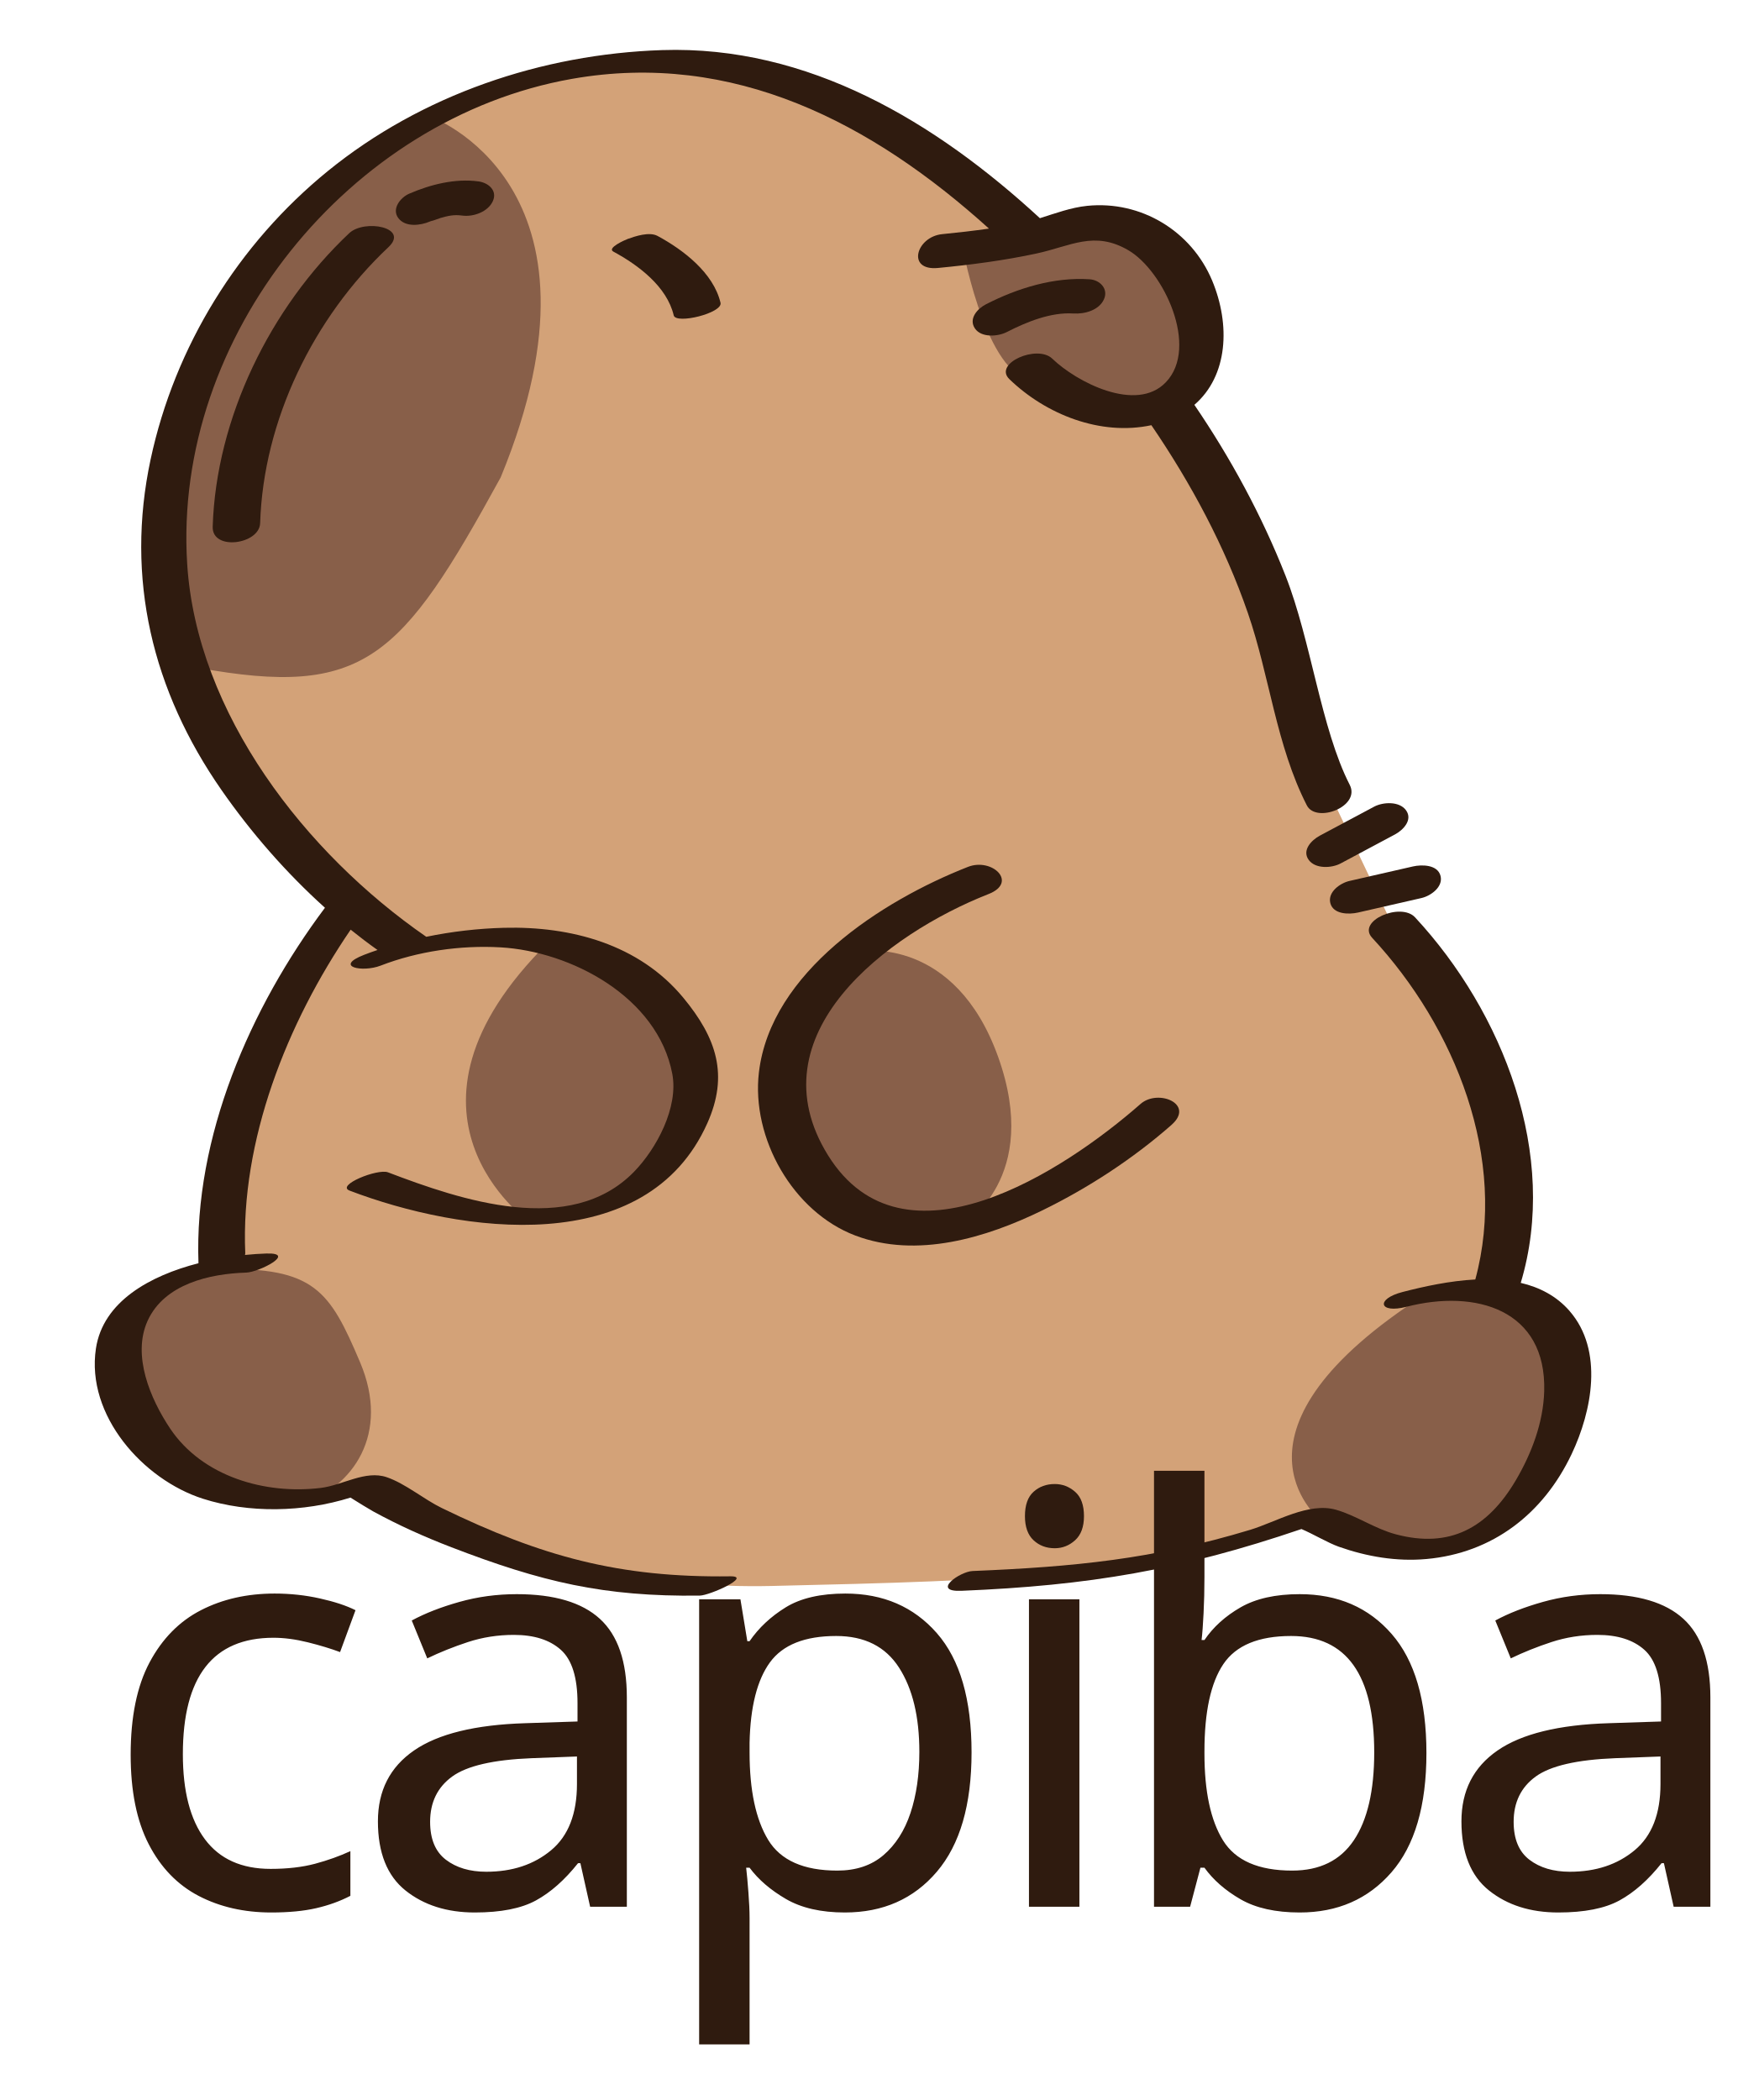
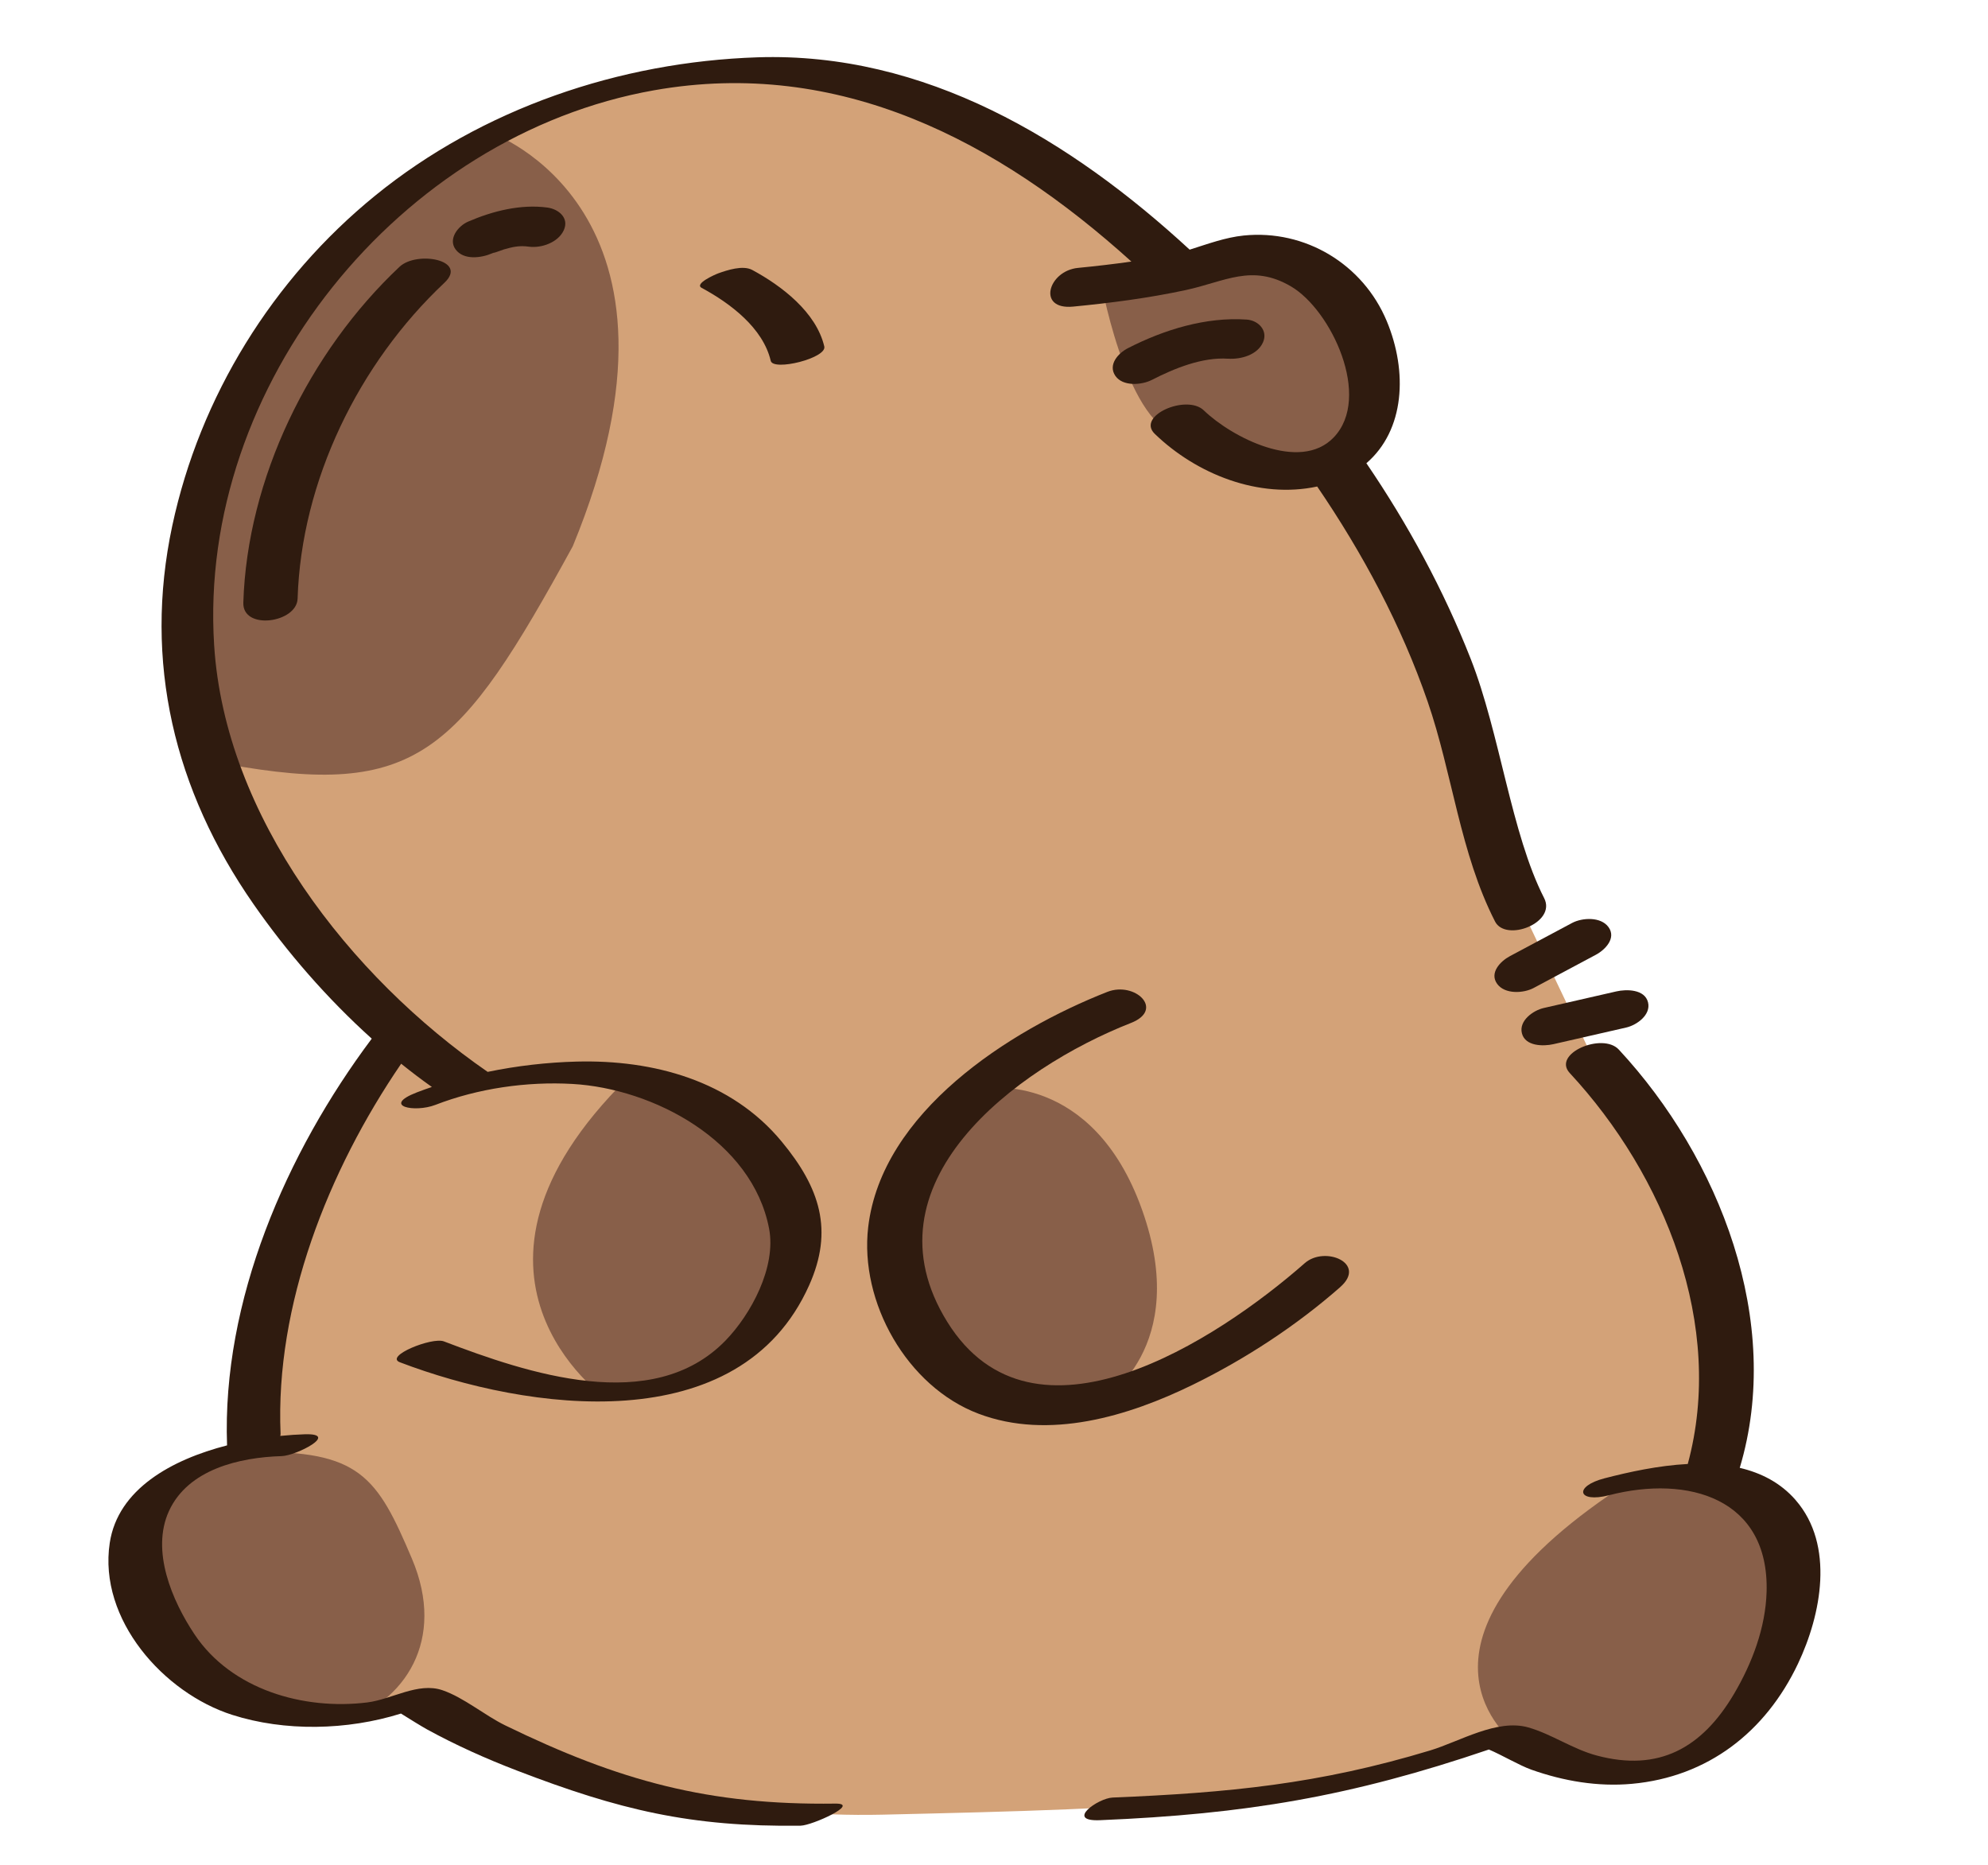
- <svg xmlns="http://www.w3.org/2000/svg" version="1.1" viewBox="0 0 492.58 595.28">
+ <svg xmlns="http://www.w3.org/2000/svg" version="1.1" viewBox="0 0 492.58 462">
  <defs>
    <style>
      .st0 {
        fill: #d3a278;
      }

-       .st1 {
-         font-family: CaveatBrush-Regular, 'Caveat Brush';
-         font-size: 162.59px;
-         letter-spacing: -.04em;
-       }
- 
-       .st1, .st2 {
+       .st2 {
        fill: #2f1b0f;
      }

      .st3 {
        fill: #885f49;
      }

      .st4 {
        fill: none;
        stroke: #000f24;
        stroke-miterlimit: 10;
      }
    </style>
  </defs>
  <g id="Layer_3">
    <path class="st4" d="M105.57,272.19s69.41-27.25,91.52,29.82c2.57,11.83-11.31,64.78-92.55,32.9" />
    <path class="st4" d="M277.3,249.57s-78.15,30.33-49.36,79.69c28.79,49.36,99.74-13.37,99.74-13.37" />
    <path class="st0" d="M423.62,365.97c26.84,4.45,25.61,36.39,7.91,59.43-22.11,28.79-59.13,4.11-59.64,4.63-45.76,16.97-86.38,17.99-153.21,19.54-66.84,1.54-116.2-29.31-115.68-28.79-9.25,4.63-41.65,9.77-59.64-11.31-25.71-38.36,5.48-48.13,21.24-50.59l-.47-2.19-.72-3.77c-3.08-49.36,34.96-96.14,34.96-96.14l.61-1.05c-19.45-16.89-55.95-55.65-52.54-106.4C51.08,80.42,106.09,18.21,188.35,17.18c82.26-1.03,147.56,103.34,147.56,103.34,0,0,22.11,37.53,28.79,66.32,6.68,28.79,14.4,42.67,14.4,42.67l15.94,33.42s46.27,49.36,29.31,101.29l-.72,1.75Z" />
    <path class="st4" d="M266.5,71.16s27.25-2.57,35.99-6.68,33.93-1.03,37.53,28.79c3.6,29.82-31.88,27.76-47.82,11.31" />
  </g>
  <g id="Layer_4">
    <path class="st3" d="M121.68,32.92s54.58,19.01,20.24,102.41c-28.21,51.51-38.63,62.55-85.85,53.96-1.23-1.23-40.47-90.76,65.61-156.37Z" />
    <path class="st3" d="M155.41,267.17s47.22,11.65,39.86,45.99c-5.52,16.56-22.69,33.11-45.38,33.11,0,0-43.54-30.66,5.52-79.11Z" />
    <path class="st3" d="M244.33,269.62s26.37-4.29,38.63,30.05c12.26,34.34-9.81,47.22-9.81,47.22,0,0-53.35,9.81-52.12-47.83,2.45-8.59,23.3-29.43,23.3-29.43Z" />
    <path class="st3" d="M374.95,431.51s-31.02-23.44,23.73-61.08c10.61-6.37,47.4-6.99,46.17,24.9-4.91,14.72-15.94,62.55-69.91,36.18Z" />
    <path class="st3" d="M62.2,359.77s-47.83,6.13-20.24,45.99c11.65,11.65,27.6,25.76,42.93,20.85,15.33-4.91,25.76-20.24,17.17-40.47-8.59-20.24-12.88-26.98-39.86-26.37Z" />
    <path class="st3" d="M272.54,68.48s6.13,35.57,19.01,39.25c12.88,3.68,39.25,15.33,46.61,1.84,7.36-13.49-2.45-42.31-19.62-45.99s-36.18,6.75-36.18,6.75l-9.81-1.84Z" />
  </g>
  <g id="Layer_2">
-     <text class="st1" transform="translate(28.1 540.5)">
-       <tspan x="0" y="0">capibara</tspan>
-     </text>
    <g>
      <path class="st2" d="M332.07,318.87c6.74-5.92-3.81-10.3-8.77-5.94-21.71,19.07-67.26,48.86-88.58,14.57-21.27-34.21,16.79-62.8,45.5-74.07,8.46-3.32.98-10.37-5.84-7.7-24.44,9.59-55.91,29.83-59.26,58.26-2.19,18.61,9.61,39.53,27.32,46.24,17.43,6.61,37.14.64,53.11-7.17,13.02-6.37,25.62-14.61,36.52-24.18Z" />
      <path class="st2" d="M444.93,371.64c-3.74-4.3-8.57-6.75-13.86-7.99,10.86-36.17-4.98-76.7-29.96-103.62-4.03-4.35-16.63.99-12.16,5.81,23.56,25.39,38.53,62.6,29.24,96.85-7.24.38-14.53,1.97-20.63,3.55-7.71,1.99-6.7,6.21,1.12,4.19,19.64-5.07,39.72.79,39.04,23.97-.26,8.87-3.59,17.65-8.06,25.23-7.93,13.44-18.66,19.4-34.02,15.29-5.97-1.59-11.17-5.31-16.95-6.96-7.76-2.21-17.03,3.49-24.3,5.69-27.65,8.37-50,10.49-78.71,11.68-3.61.15-11.85,5.97-3.13,5.61,36.12-1.5,62.16-5.87,96.36-17.51,3.21,1.35,7.53,3.93,10.57,5.01,7.96,2.81,16.42,4.26,24.87,3.49,18.83-1.71,33.14-12.87,41.15-29.76,5.76-12.16,9.13-29.36-.57-40.52Z" />
      <path class="st2" d="M206.96,446.83c-31.37.42-53.42-5.58-81.74-19.36-5.06-2.46-10.31-6.93-15.59-8.73-6.06-2.07-12.53,2.28-18.66,3.03-15.74,1.94-33.62-3.16-42.77-16.87-5.56-8.33-10.84-20.68-6.34-30.54,4.74-10.37,17.52-13.31,27.93-13.62,3.63-.11,14.45-5.67,5.73-5.41-1.89.06-3.94.19-6.08.41.04-.17.09-.33.08-.51-1.36-31.89,11.75-65.16,29.88-91.7,2.49,2,5.02,3.93,7.61,5.76-1.26.43-2.52.87-3.75,1.35-8.78,3.4-.51,5.07,4.61,3.09,10.59-4.1,22.67-5.83,33.96-5.19,20.05,1.13,44.56,14.07,48.73,35.83,1.83,9.55-4.49,21.28-10.86,27.81-18.09,18.52-49.07,8.01-69.71.14-2.96-1.13-14.84,3.68-10.89,5.18,31.5,12.01,84.15,19.58,101.41-19.13,6.05-13.57,2.7-24.05-6.84-35.57-12.53-15.13-31.83-20.29-50.81-19.8-7.28.19-14.73,1.04-22.03,2.55-34.18-23.6-65.08-63.23-67.77-105.71-4.09-64.52,46.05-126.35,109.04-137.48,45.84-8.09,85.15,12.54,118.23,42.44-4.4.63-8.82,1.14-13.23,1.57-7.37.71-10.27,10.46-1.21,9.59,9.33-.9,18.71-2.12,27.88-4.09,9.76-2.1,16.41-6.58,26.08-.93,10,5.84,20.15,27.49,10.61,37.43-8.38,8.74-25.35-.1-32.18-6.7-4.25-4.1-16.79,1.33-12.16,5.81,10.36,10.01,25.81,16.15,40.25,13.05,11.26,16.51,20.86,34.4,27.37,53.29,6.15,17.84,8.02,37.52,16.7,54.48,2.64,5.16,15.31.34,12.16-5.81-8.15-15.91-10.94-40.83-18.2-59.28-6.7-17.03-15.53-33.32-25.84-48.45,9.53-8.21,10.27-22.68,5.04-35.22-5.88-14.09-20.2-22.74-35.44-21.19-4.58.47-8.96,2.11-13.39,3.5-29.56-27.25-65.64-49.02-107.1-47.65-34.09,1.13-68.14,12.65-94.72,34.27-25.38,20.64-43.41,49.73-50.26,81.76-7.22,33.77.5,65.57,20.11,93.74,8.32,11.96,18.25,23.39,29.31,33.35-21.22,28.34-37.15,64.98-35.85,100.76-13.68,3.52-27.05,10.81-29.07,24.18-2.86,18.99,13.41,37.17,30.33,42.58,13.02,4.16,28.45,3.87,41.83-.32,2.03,1.28,5.2,3.23,6.43,3.91,7.14,3.91,14.59,7.25,22.19,10.17,25.44,9.79,43.19,14.06,70.4,13.7,2.85-.04,14.99-5.56,8.59-5.47Z" />
      <path class="st2" d="M370.97,243.76c1.9,2.6,6.49,2.35,9.02,1.01l15.42-8.23c2.34-1.25,5.13-4.13,3.13-6.87-1.9-2.6-6.49-2.35-9.02-1.01-5.14,2.74-10.28,5.48-15.42,8.23-2.34,1.25-5.13,4.13-3.13,6.87Z" />
      <path class="st2" d="M377.09,255.98c.81,3.26,5.34,3.27,7.83,2.7,6-1.37,12-2.74,17.99-4.11,2.64-.6,6.21-3.14,5.43-6.26-.81-3.26-5.34-3.27-7.83-2.7-6,1.37-12,2.74-17.99,4.11-2.64.6-6.21,3.14-5.43,6.26Z" />
      <path class="st2" d="M304.31,88.86c3.13.21,7.26-.91,8.64-4.07,1.27-2.91-1.15-5.42-4.06-5.62-10.1-.69-20.46,2.5-29.4,7.08-2.43,1.24-5.02,4.1-3.13,6.87,1.84,2.68,6.54,2.28,9.02,1.01,5.62-2.88,12.53-5.7,18.93-5.26Z" />
      <path class="st2" d="M177.87,67.76c-.59.21-5.93,2.53-4.01,3.56,7.06,3.81,15.19,9.9,17.11,18.07.62,2.63,13.95-.67,13.27-3.56-1.99-8.46-10.54-15.01-17.85-18.95-2.33-1.25-6.23.05-8.51.87Z" />
      <path class="st2" d="M98.99,66.1c-22.4,21.08-37.74,52.46-38.7,83.2-.22,6.94,13.26,5.03,13.45-1,.91-29.14,15.13-58.26,36.37-78.24,6-5.65-6.81-8.01-11.12-3.96Z" />
      <path class="st2" d="M124.71,61.83c2.33-.66,3.92-1.05,6.34-.72,3.12.42,7.26-1.05,8.64-4.07,1.39-3.03-1.26-5.24-4.06-5.62-6.62-.89-13.56.86-19.63,3.48-2.46,1.06-5.03,4.25-3.13,6.87,2.01,2.75,6.36,2.15,9.02,1.01.32-.14.66-.26.98-.39-2.01.87,1.27-.38,1.84-.54Z" />
    </g>
  </g>
</svg>
